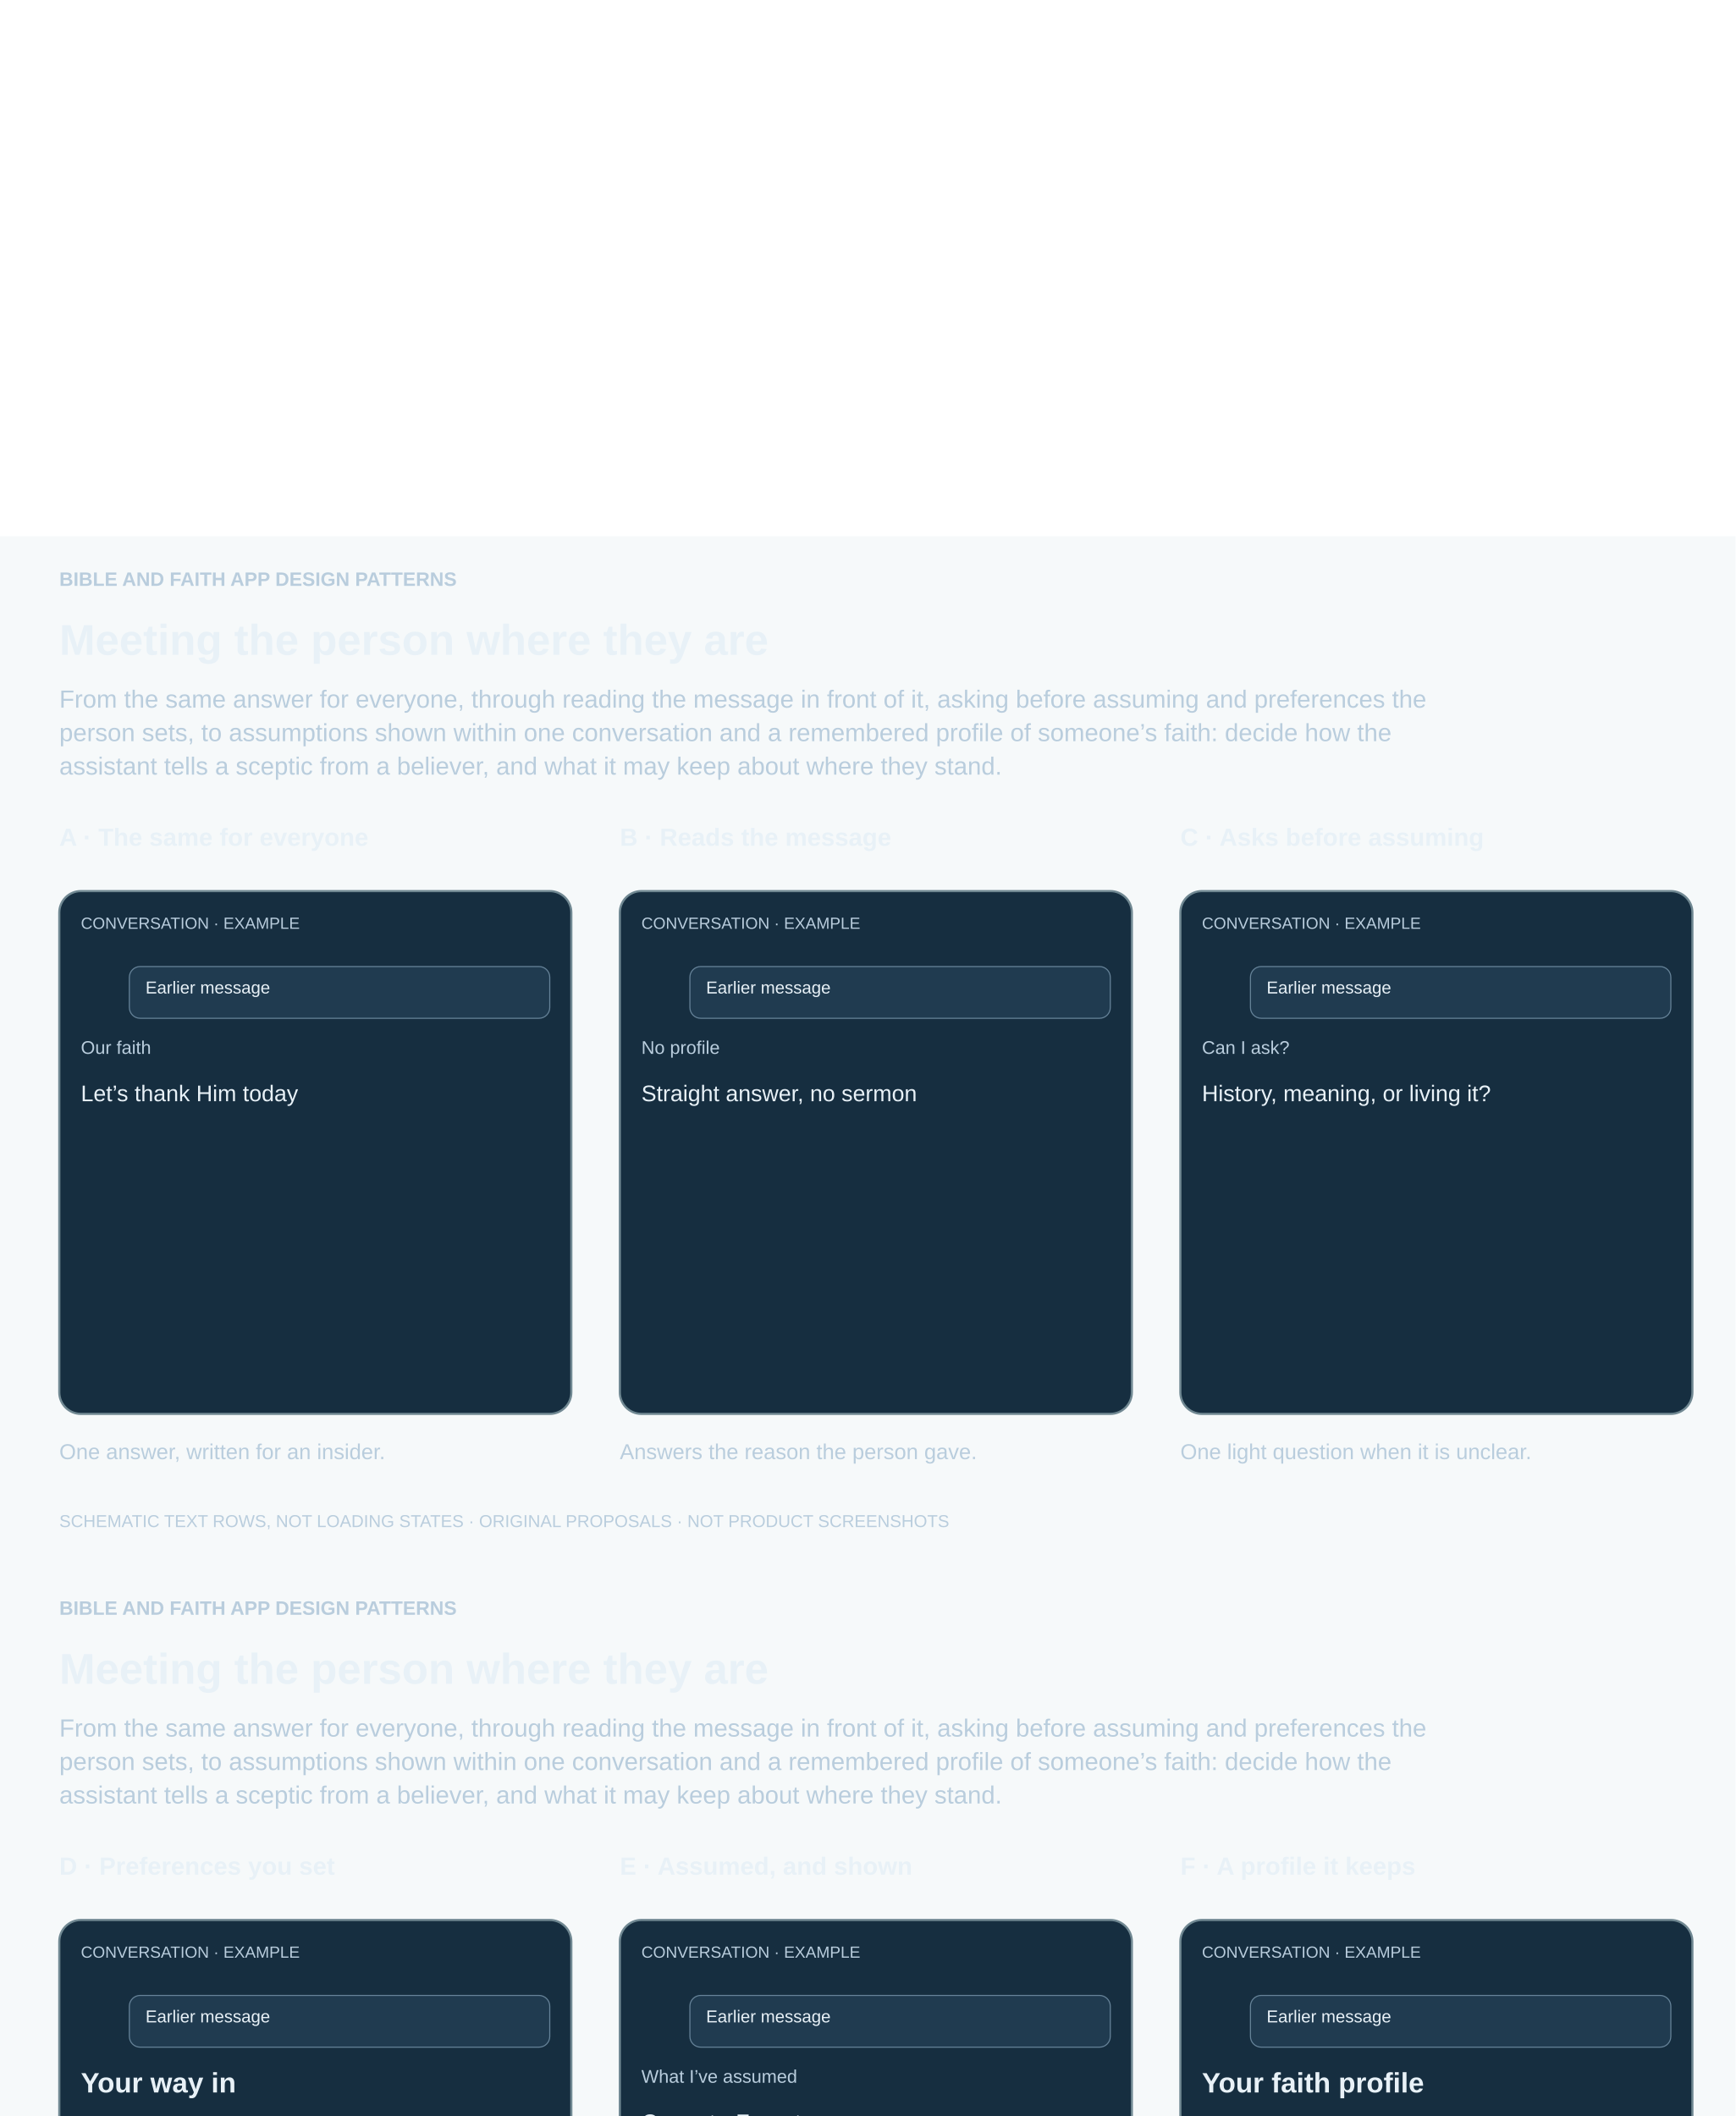
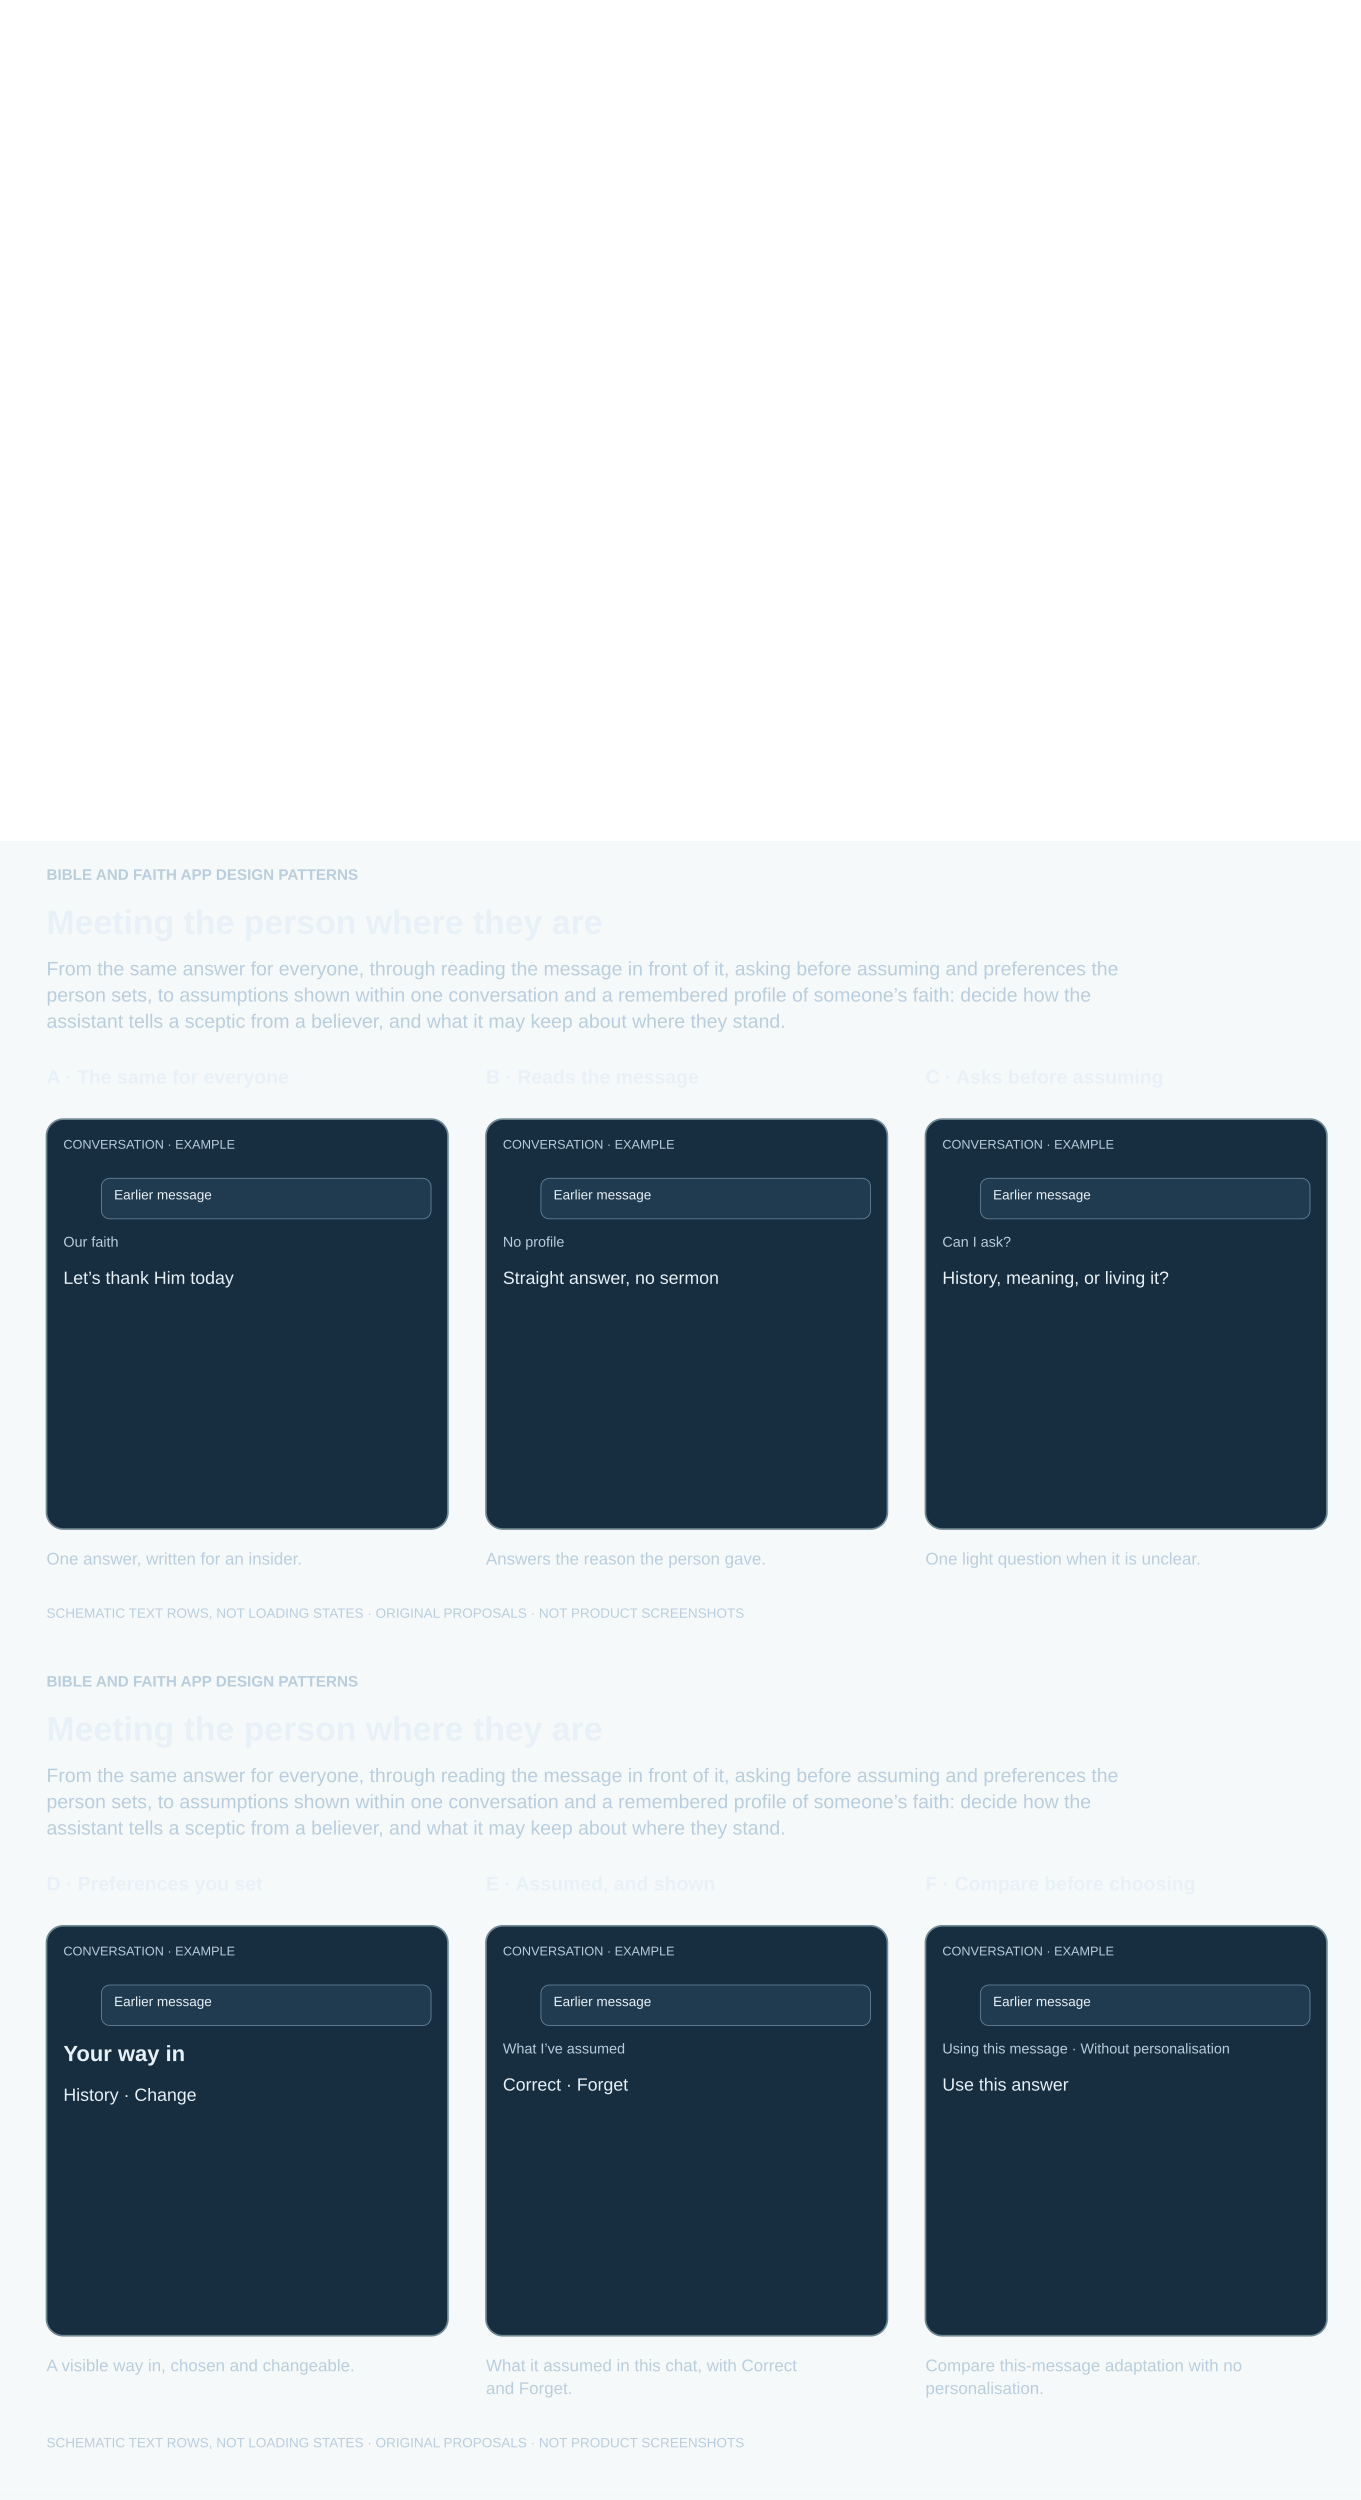
- <svg xmlns="http://www.w3.org/2000/svg" viewBox="0 0 1610 1963" role="img" aria-label="Meeting the person where they are" data-illustration-theme="dark">
+ <svg xmlns="http://www.w3.org/2000/svg" viewBox="0 0 1610 2958" role="img" aria-label="Meeting the person where they are" data-illustration-theme="dark">
  <svg y="0" viewBox="0 0 1610 968" role="img" aria-labelledby="title-0 desc-0">
    <rect width="1610" height="968" fill="#f6f9fa" />
    <g font-family="Arial, sans-serif">
      <text x="55" y="46" font-size="18" fill="#b9cddd" font-weight="700">BIBLE AND FAITH APP DESIGN PATTERNS</text>
      <text x="55" y="110" font-size="40" fill="#e8f1f7" font-weight="700">Meeting the person where they are</text>
      <text x="55" y="159.0" font-size="23" fill="#b9cddd">From the same answer for everyone, through reading the message in front of it, asking before assuming and preferences the</text>
      <text x="55" y="190.05" font-size="23" fill="#b9cddd">person sets, to assumptions shown within one conversation and a remembered profile of someone’s faith: decide how the</text>
      <text x="55" y="221.1" font-size="23" fill="#b9cddd">assistant tells a sceptic from a believer, and what it may keep about where they stand.</text>
      <rect x="55" y="329.15" width="475" height="485.0" rx="20" fill="#162e40" stroke="#708892" stroke-width="2" />
      <text x="55" y="287.15" font-size="23" fill="#e8f1f7" font-weight="700">A · The same for everyone</text>
      <text x="75" y="364.15" font-size="15" fill="#b9cddd">CONVERSATION · EXAMPLE</text>
      <rect x="120" y="399.15" width="390" height="48" rx="10" fill="#203b50" stroke="#668399" />
      <text x="135" y="424.15" font-size="16" fill="#e8f1f7">Earlier message</text>
      <text x="75" y="480.15" font-size="17" fill="#b9cddd">Our faith</text>
      <text x="75" y="524.1" font-size="21" fill="#e8f1f7">Let’s thank Him today</text>
      <rect x="575" y="329.15" width="475" height="485.0" rx="20" fill="#162e40" stroke="#708892" stroke-width="2" />
      <text x="575" y="287.15" font-size="23" fill="#e8f1f7" font-weight="700">B · Reads the message</text>
      <text x="595" y="364.15" font-size="15" fill="#b9cddd">CONVERSATION · EXAMPLE</text>
      <rect x="640" y="399.15" width="390" height="48" rx="10" fill="#203b50" stroke="#668399" />
      <text x="655" y="424.15" font-size="16" fill="#e8f1f7">Earlier message</text>
      <text x="595" y="480.15" font-size="17" fill="#b9cddd">No profile</text>
      <text x="595" y="524.1" font-size="21" fill="#e8f1f7">Straight answer, no sermon</text>
      <rect x="1095" y="329.15" width="475" height="485.0" rx="20" fill="#162e40" stroke="#708892" stroke-width="2" />
      <text x="1095" y="287.15" font-size="23" fill="#e8f1f7" font-weight="700">C · Asks before assuming</text>
      <text x="1115" y="364.15" font-size="15" fill="#b9cddd">CONVERSATION · EXAMPLE</text>
      <rect x="1160" y="399.15" width="390" height="48" rx="10" fill="#203b50" stroke="#668399" />
      <text x="1175" y="424.15" font-size="16" fill="#e8f1f7">Earlier message</text>
      <text x="1115" y="480.15" font-size="17" fill="#b9cddd">Can I ask?</text>
      <text x="1115" y="524.1" font-size="21" fill="#e8f1f7">History, meaning, or living it?</text>
      <text x="55" y="856.15" font-size="20" fill="#b9cddd">One answer, written for an insider.</text>
      <text x="575" y="856.15" font-size="20" fill="#b9cddd">Answers the reason the person gave.</text>
      <text x="1095" y="856.15" font-size="20" fill="#b9cddd">One light question when it is unclear.</text>
      <text x="55" y="919.15" font-size="16" fill="#b9cddd">SCHEMATIC TEXT ROWS, NOT LOADING STATES · ORIGINAL PROPOSALS · NOT PRODUCT SCREENSHOTS</text>
    </g>
  </svg>
  <svg y="968" viewBox="0 0 1610 995" role="img" aria-labelledby="title-3 desc-3">
    <rect width="1610" height="995" fill="#f6f9fa" />
    <g font-family="Arial, sans-serif">
      <text x="55" y="46" font-size="18" fill="#b9cddd" font-weight="700">BIBLE AND FAITH APP DESIGN PATTERNS</text>
      <text x="55" y="110" font-size="40" fill="#e8f1f7" font-weight="700">Meeting the person where they are</text>
      <text x="55" y="159.0" font-size="23" fill="#b9cddd">From the same answer for everyone, through reading the message in front of it, asking before assuming and preferences the</text>
      <text x="55" y="190.05" font-size="23" fill="#b9cddd">person sets, to assumptions shown within one conversation and a remembered profile of someone’s faith: decide how the</text>
      <text x="55" y="221.1" font-size="23" fill="#b9cddd">assistant tells a sceptic from a believer, and what it may keep about where they stand.</text>
      <rect x="55" y="329.15" width="475" height="485.0" rx="20" fill="#162e40" stroke="#708892" stroke-width="2" />
      <text x="55" y="287.15" font-size="23" fill="#e8f1f7" font-weight="700">D · Preferences you set</text>
      <text x="75" y="364.15" font-size="15" fill="#b9cddd">CONVERSATION · EXAMPLE</text>
      <rect x="120" y="399.15" width="390" height="48" rx="10" fill="#203b50" stroke="#668399" />
      <text x="135" y="424.15" font-size="16" fill="#e8f1f7">Earlier message</text>
      <text x="75" y="489.15" font-size="26" fill="#e8f1f7" font-weight="700">Your way in</text>
      <text x="75" y="536.25" font-size="21" fill="#e8f1f7">History · Change</text>
      <rect x="575" y="329.15" width="475" height="485.0" rx="20" fill="#162e40" stroke="#708892" stroke-width="2" />
      <text x="575" y="287.15" font-size="23" fill="#e8f1f7" font-weight="700">E · Assumed, and shown</text>
      <text x="595" y="364.15" font-size="15" fill="#b9cddd">CONVERSATION · EXAMPLE</text>
      <rect x="640" y="399.15" width="390" height="48" rx="10" fill="#203b50" stroke="#668399" />
      <text x="655" y="424.15" font-size="16" fill="#e8f1f7">Earlier message</text>
      <text x="595" y="480.15" font-size="17" fill="#b9cddd">What I’ve assumed</text>
      <text x="595" y="524.1" font-size="21" fill="#e8f1f7">Correct · Forget</text>
      <rect x="1095" y="329.15" width="475" height="485.0" rx="20" fill="#162e40" stroke="#708892" stroke-width="2" />
-       <text x="1095" y="287.15" font-size="23" fill="#e8f1f7" font-weight="700">F · A profile it keeps</text>
+       <text x="1095" y="287.15" font-size="23" fill="#e8f1f7" font-weight="700">F · Compare before choosing</text>
      <text x="1115" y="364.15" font-size="15" fill="#b9cddd">CONVERSATION · EXAMPLE</text>
      <rect x="1160" y="399.15" width="390" height="48" rx="10" fill="#203b50" stroke="#668399" />
      <text x="1175" y="424.15" font-size="16" fill="#e8f1f7">Earlier message</text>
-       <text x="1115" y="489.15" font-size="26" fill="#e8f1f7" font-weight="700">Your faith profile</text>
-       <text x="1115" y="536.25" font-size="21" fill="#e8f1f7">Stage: seeker</text>
+       <text x="1115" y="480.15" font-size="17" fill="#b9cddd">Using this message · Without personalisation</text>
+       <text x="1115" y="524.1" font-size="21" fill="#e8f1f7">Use this answer</text>
      <text x="55" y="856.15" font-size="20" fill="#b9cddd">A visible way in, chosen and changeable.</text>
      <text x="575" y="856.15" font-size="20" fill="#b9cddd">What it assumed in this chat, with Correct</text>
      <text x="575" y="883.15" font-size="20" fill="#b9cddd">and Forget.</text>
-       <text x="1095" y="856.15" font-size="20" fill="#b9cddd">Faith stage and tradition inferred and</text>
-       <text x="1095" y="883.15" font-size="20" fill="#b9cddd">remembered.</text>
+       <text x="1095" y="856.15" font-size="20" fill="#b9cddd">Compare this-message adaptation with no</text>
+       <text x="1095" y="883.15" font-size="20" fill="#b9cddd">personalisation.</text>
+       <text x="55" y="946.15" font-size="16" fill="#b9cddd">SCHEMATIC TEXT ROWS, NOT LOADING STATES · ORIGINAL PROPOSALS · NOT PRODUCT SCREENSHOTS</text>
+     </g>
+   </svg>
+   <svg y="1963" viewBox="0 0 1610 995" role="img" aria-labelledby="title-6 desc-6">
+     <rect width="1610" height="995" fill="#f6f9fa" />
+     <g font-family="Arial, sans-serif">
+       <text x="55" y="46" font-size="18" fill="#b9cddd" font-weight="700">BIBLE AND FAITH APP DESIGN PATTERNS</text>
+       <text x="55" y="110" font-size="40" fill="#e8f1f7" font-weight="700">Meeting the person where they are</text>
+       <text x="55" y="159.0" font-size="23" fill="#b9cddd">From the same answer for everyone, through reading the message in front of it, asking before assuming and preferences the</text>
+       <text x="55" y="190.05" font-size="23" fill="#b9cddd">person sets, to assumptions shown within one conversation and a remembered profile of someone’s faith: decide how the</text>
+       <text x="55" y="221.1" font-size="23" fill="#b9cddd">assistant tells a sceptic from a believer, and what it may keep about where they stand.</text>
+       <rect x="55" y="329.15" width="475" height="485.0" rx="20" fill="#162e40" stroke="#708892" stroke-width="2" />
+       <text x="55" y="287.15" font-size="23" fill="#e8f1f7" font-weight="700">G · A profile it keeps</text>
+       <text x="75" y="364.15" font-size="15" fill="#b9cddd">CONVERSATION · EXAMPLE</text>
+       <rect x="120" y="399.15" width="390" height="48" rx="10" fill="#203b50" stroke="#668399" />
+       <text x="135" y="424.15" font-size="16" fill="#e8f1f7">Earlier message</text>
+       <text x="75" y="489.15" font-size="26" fill="#e8f1f7" font-weight="700">Your faith profile</text>
+       <text x="75" y="536.25" font-size="21" fill="#e8f1f7">Stage: seeker</text>
+       <text x="55" y="856.15" font-size="20" fill="#b9cddd">Faith stage and tradition inferred and</text>
+       <text x="55" y="883.15" font-size="20" fill="#b9cddd">remembered.</text>
      <text x="55" y="946.15" font-size="16" fill="#b9cddd">SCHEMATIC TEXT ROWS, NOT LOADING STATES · ORIGINAL PROPOSALS · NOT PRODUCT SCREENSHOTS</text>
    </g>
  </svg>
</svg>
